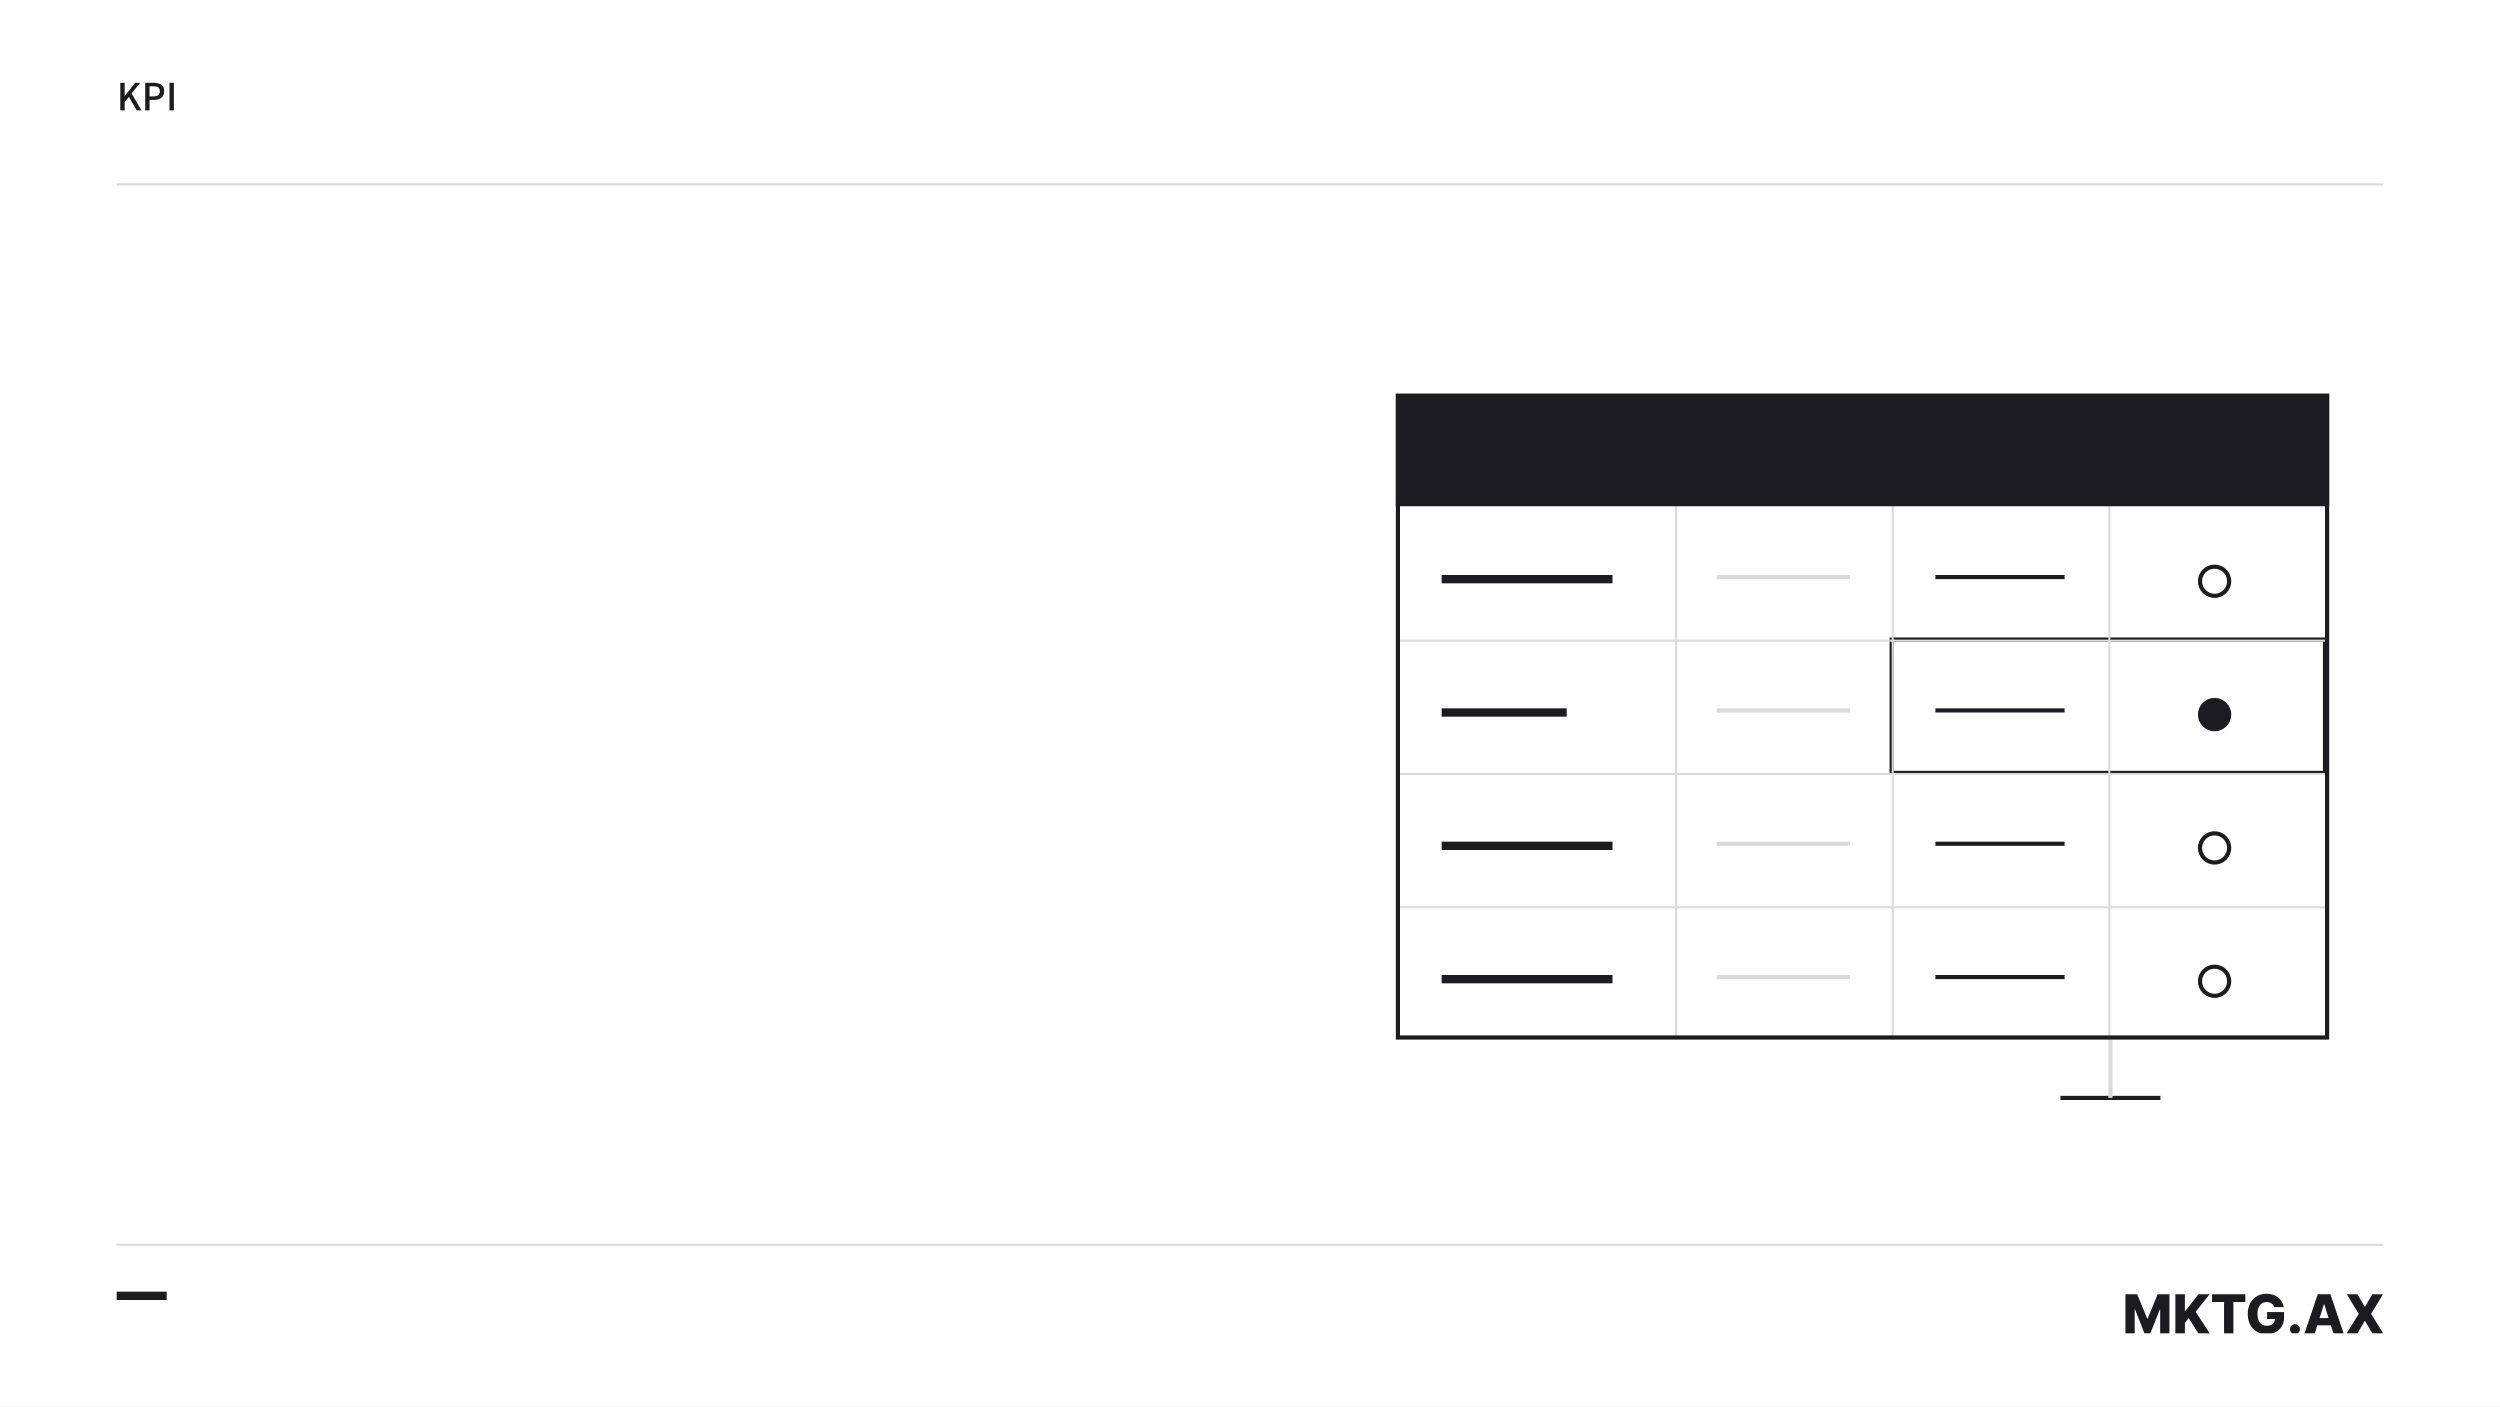
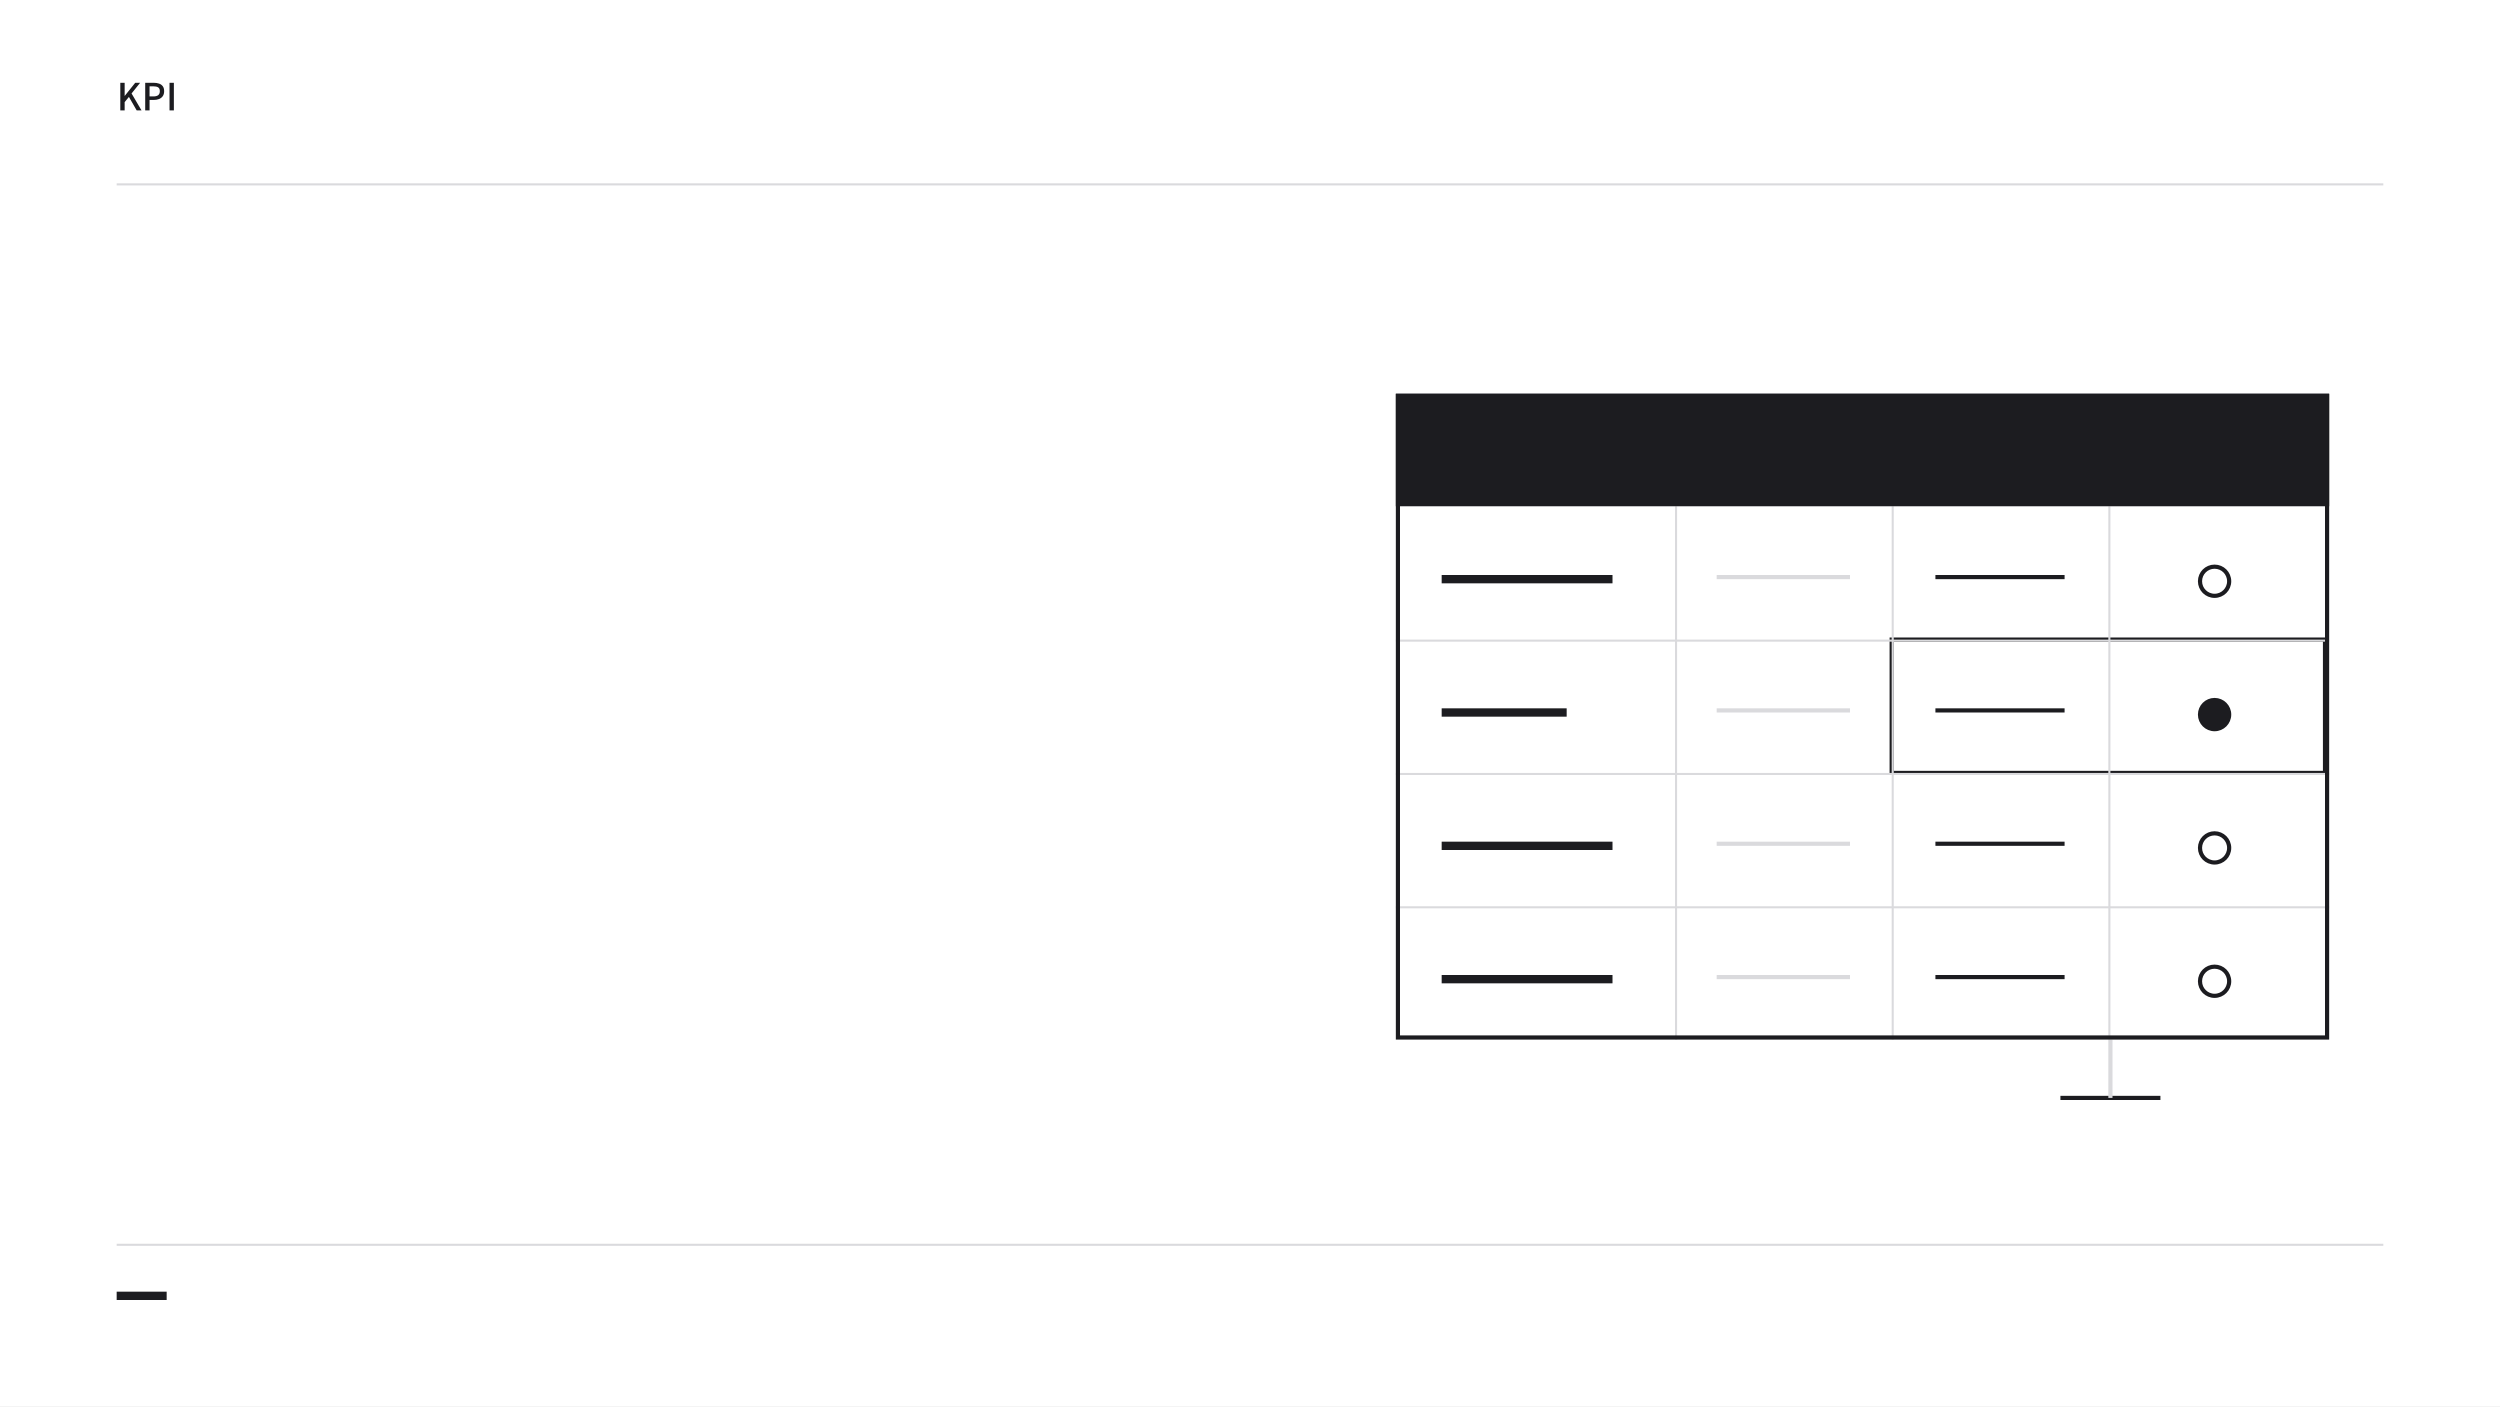
<svg xmlns="http://www.w3.org/2000/svg" width="1200" height="675" viewBox="0 0 1200 675" fill="none">
  <rect width="1200" height="675" fill="white" />
  <path d="M57.746 53V39.734H59.834V46.016H59.888L64.91 39.734H67.268L63.146 44.864L67.934 53H65.612L61.886 46.52L59.834 49.004V53H57.746ZM69.699 53V39.734H73.713C74.709 39.734 75.585 39.866 76.341 40.13C77.097 40.382 77.691 40.802 78.123 41.39C78.567 41.966 78.789 42.758 78.789 43.766C78.789 44.726 78.573 45.518 78.141 46.142C77.709 46.754 77.115 47.216 76.359 47.528C75.615 47.828 74.757 47.978 73.785 47.978H71.787V53H69.699ZM71.787 46.286H73.605C74.649 46.286 75.429 46.082 75.945 45.674C76.461 45.266 76.719 44.63 76.719 43.766C76.719 42.878 76.449 42.266 75.909 41.93C75.369 41.594 74.571 41.426 73.515 41.426H71.787V46.286ZM81.371 53V39.734H83.459V53H81.371Z" fill="#1C1C20" />
  <rect x="56" y="88" width="1088" height="1" fill="#DADADD" />
  <rect x="989" y="526" width="48" height="2" fill="#1C1C20" />
  <rect x="1012" y="499" width="2" height="28" fill="#DADADD" />
  <g clip-path="url(#clip0_8_1634)">
    <rect x="908" y="307" width="208" height="64" stroke="#1C1C20" stroke-width="2" />
    <circle cx="1063" cy="471" r="7" fill="white" stroke="#1C1C20" stroke-width="2" />
    <rect x="929" y="468" width="62" height="2" fill="#1C1C20" />
    <rect x="824" y="468" width="64" height="2" fill="#DADADD" />
    <rect x="692" y="468" width="82" height="4" fill="#1C1C20" />
    <circle cx="1063" cy="407" r="7" fill="white" stroke="#1C1C20" stroke-width="2" />
    <rect x="929" y="404" width="62" height="2" fill="#1C1C20" />
    <rect x="824" y="404" width="64" height="2" fill="#DADADD" />
    <rect x="692" y="404" width="82" height="4" fill="#1C1C20" />
    <circle cx="1063" cy="343" r="7" fill="#1C1C20" stroke="#1C1C20" stroke-width="2" />
    <rect x="929" y="340" width="62" height="2" fill="#1C1C20" />
    <rect x="824" y="340" width="64" height="2" fill="#DADADD" />
    <rect x="692" y="340" width="60" height="4" fill="#1C1C20" />
    <circle cx="1063" cy="279" r="7" fill="white" stroke="#1C1C20" stroke-width="2" />
    <rect x="929" y="276" width="62" height="2" fill="#1C1C20" />
    <rect x="824" y="276" width="64" height="2" fill="#DADADD" />
    <rect x="692" y="276" width="82" height="4" fill="#1C1C20" />
    <rect x="670" y="435" width="448" height="1" fill="#DADADD" />
    <rect x="670" y="371" width="448" height="1" fill="#DADADD" />
    <rect x="670" y="307" width="448" height="1" fill="#DADADD" />
    <rect x="1012" y="243" width="1" height="256" fill="#DADADD" />
    <rect x="908" y="243" width="1" height="256" fill="#DADADD" />
    <rect x="804" y="243" width="1" height="256" fill="#DADADD" />
    <rect x="670" y="189" width="448" height="54" fill="#1C1C20" />
    <rect x="671" y="190" width="446" height="308" stroke="#1C1C20" stroke-width="2" />
  </g>
  <rect x="56" y="597" width="1088" height="1" fill="#DADADD" />
  <g clip-path="url(#clip1_8_1634)">
-     <path d="M1020.2 621.258H1025.85L1030.65 632.925H1030.87L1035.67 621.258H1041.32V640.103H1036.88V628.527H1036.73L1032.18 639.983H1029.34L1024.81 628.463H1024.65V640.103H1020.2V621.258ZM1044.18 640.103V621.258H1048.74V629.227H1048.99L1055.24 621.258H1060.61L1053.92 629.669L1060.73 640.103H1055.27L1050.56 632.695L1048.74 634.996V640.103H1044.18ZM1061.79 624.958V621.258H1077.76V624.958H1072.03V640.103H1067.54V624.958H1061.79ZM1091.53 627.414C1091.43 627.027 1091.27 626.687 1091.07 626.393C1090.87 626.092 1090.62 625.838 1090.32 625.629C1090.03 625.42 1089.69 625.263 1089.31 625.16C1088.93 625.049 1088.51 624.993 1088.05 624.993C1087.13 624.993 1086.34 625.215 1085.67 625.656C1085.01 626.098 1084.49 626.742 1084.13 627.589C1083.76 628.429 1083.58 629.45 1083.58 630.653C1083.58 631.861 1083.76 632.891 1084.11 633.745C1084.46 634.598 1084.97 635.247 1085.63 635.695C1086.3 636.143 1087.1 636.367 1088.05 636.367C1088.89 636.367 1089.6 636.232 1090.18 635.962C1090.76 635.686 1091.2 635.296 1091.51 634.794C1091.81 634.291 1091.96 633.699 1091.96 633.018L1092.81 633.119H1088.21V629.797H1096.35V632.291C1096.35 633.978 1095.99 635.423 1095.27 636.625C1094.56 637.827 1093.57 638.751 1092.33 639.394C1091.08 640.038 1089.64 640.361 1088.02 640.361C1086.21 640.361 1084.63 639.971 1083.26 639.192C1081.9 638.413 1080.84 637.302 1080.08 635.861C1079.31 634.413 1078.93 632.695 1078.93 630.708C1078.93 629.162 1079.16 627.791 1079.62 626.595C1080.08 625.393 1080.73 624.375 1081.55 623.54C1082.37 622.706 1083.33 622.074 1084.42 621.645C1085.52 621.215 1086.7 621 1087.96 621C1089.06 621 1090.07 621.156 1091.02 621.469C1091.96 621.782 1092.8 622.224 1093.52 622.795C1094.25 623.365 1094.84 624.043 1095.3 624.828C1095.75 625.613 1096.04 626.475 1096.15 627.414H1091.53ZM1101.58 640.37C1100.92 640.37 1100.35 640.137 1099.88 639.67C1099.41 639.204 1099.18 638.64 1099.18 637.977C1099.18 637.327 1099.41 636.772 1099.88 636.312C1100.35 635.845 1100.92 635.612 1101.58 635.612C1102.21 635.612 1102.77 635.845 1103.25 636.312C1103.73 636.772 1103.98 637.327 1103.98 637.977C1103.98 638.419 1103.86 638.821 1103.63 639.183C1103.41 639.545 1103.12 639.833 1102.76 640.048C1102.4 640.262 1102.01 640.37 1101.58 640.37ZM1111.05 640.103H1106.14L1112.52 621.258H1118.59L1124.97 640.103H1120.06L1115.63 626.006H1115.48L1111.05 640.103ZM1110.39 632.686H1120.65V636.146H1110.39V632.686ZM1131.62 621.258L1135.07 627.212H1135.22L1138.7 621.258H1143.82L1138.12 630.68L1144 640.103H1138.76L1135.22 634.085H1135.07L1131.53 640.103H1126.33L1132.18 630.68L1126.48 621.258H1131.62Z" fill="#1C1C20" />
    <path d="M80 620H56V624H80V620Z" fill="#1C1C20" />
  </g>
  <defs>
    <clipPath id="clip0_8_1634">
      <rect width="448" height="310" fill="white" transform="translate(670 189)" />
    </clipPath>
    <clipPath id="clip1_8_1634">
      <rect width="1088" height="42" fill="white" transform="translate(56 598)" />
    </clipPath>
  </defs>
</svg>
